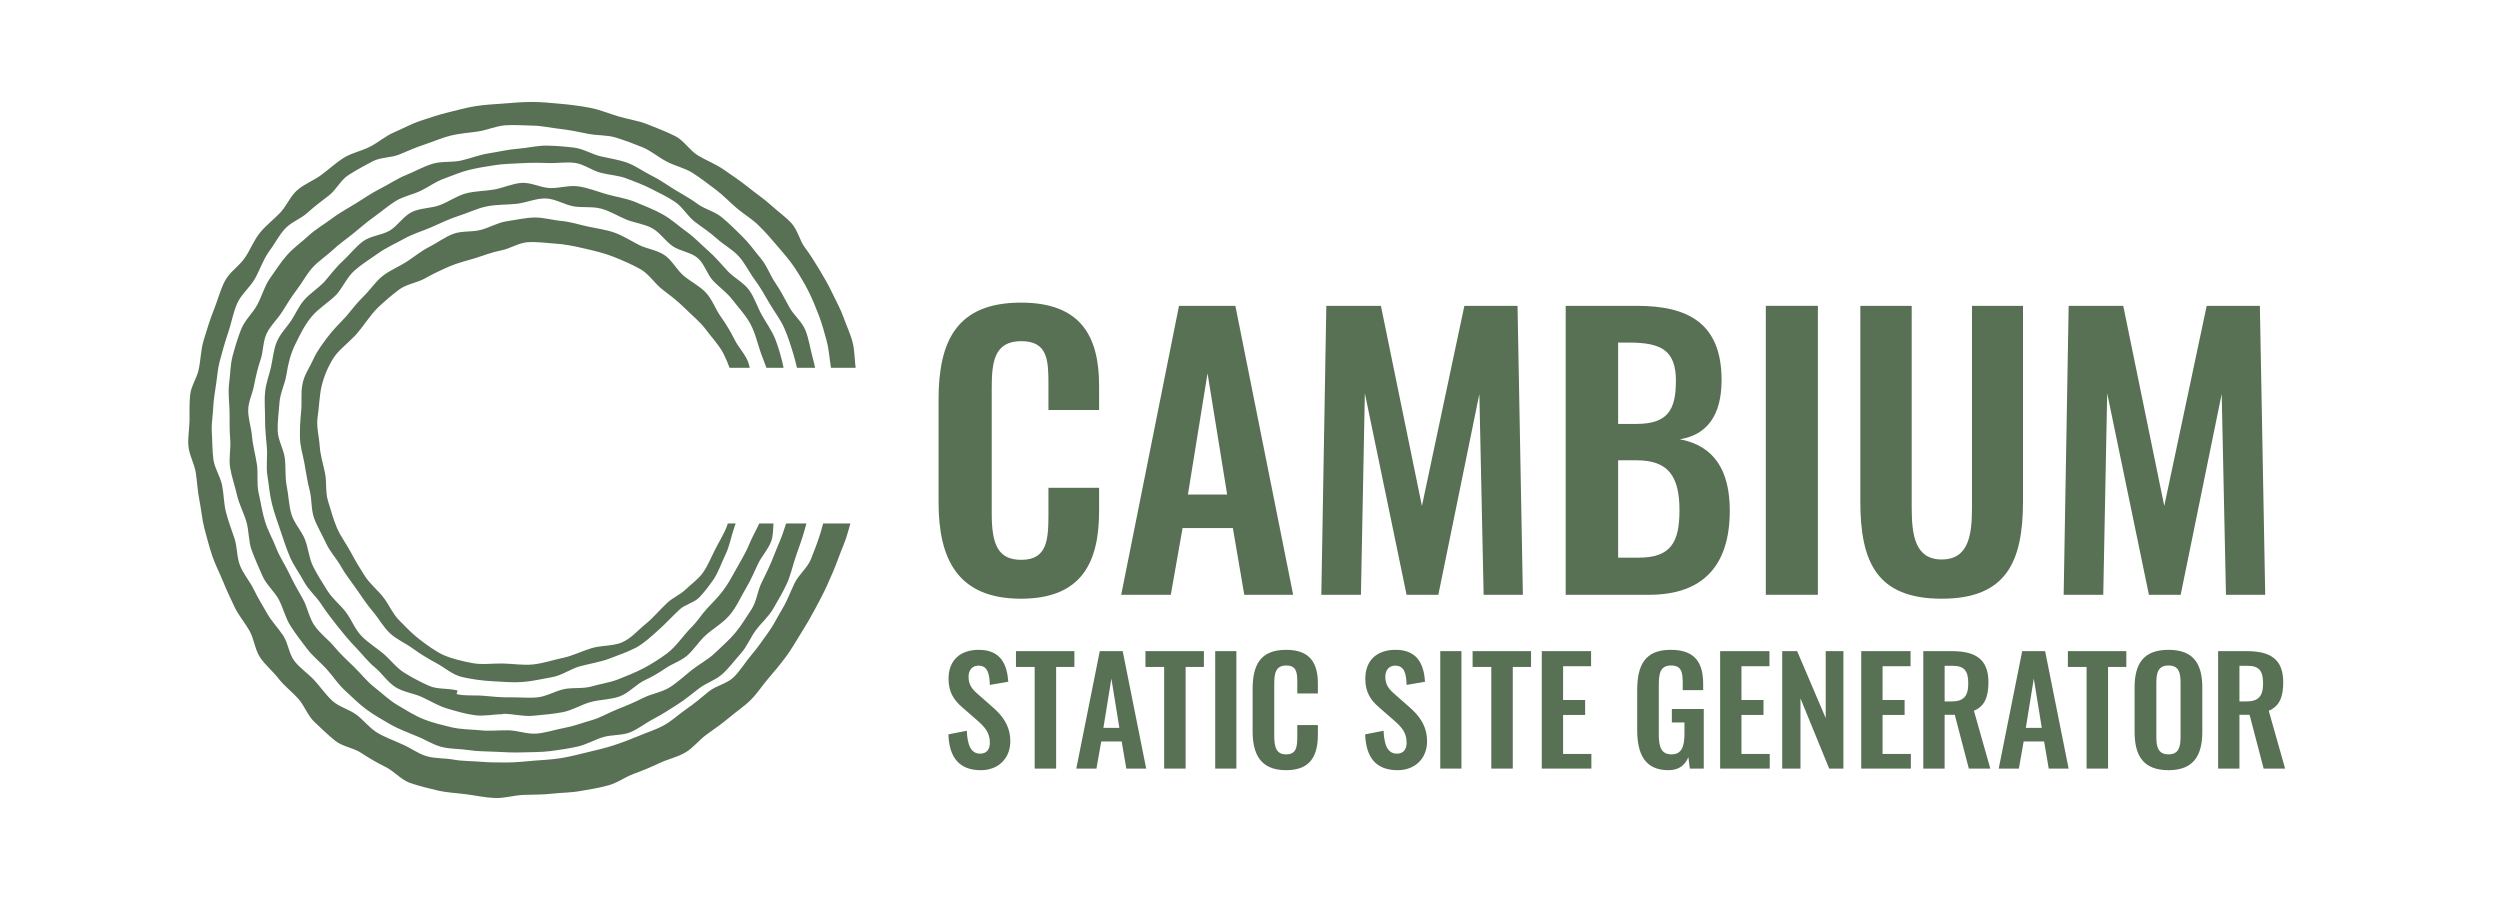
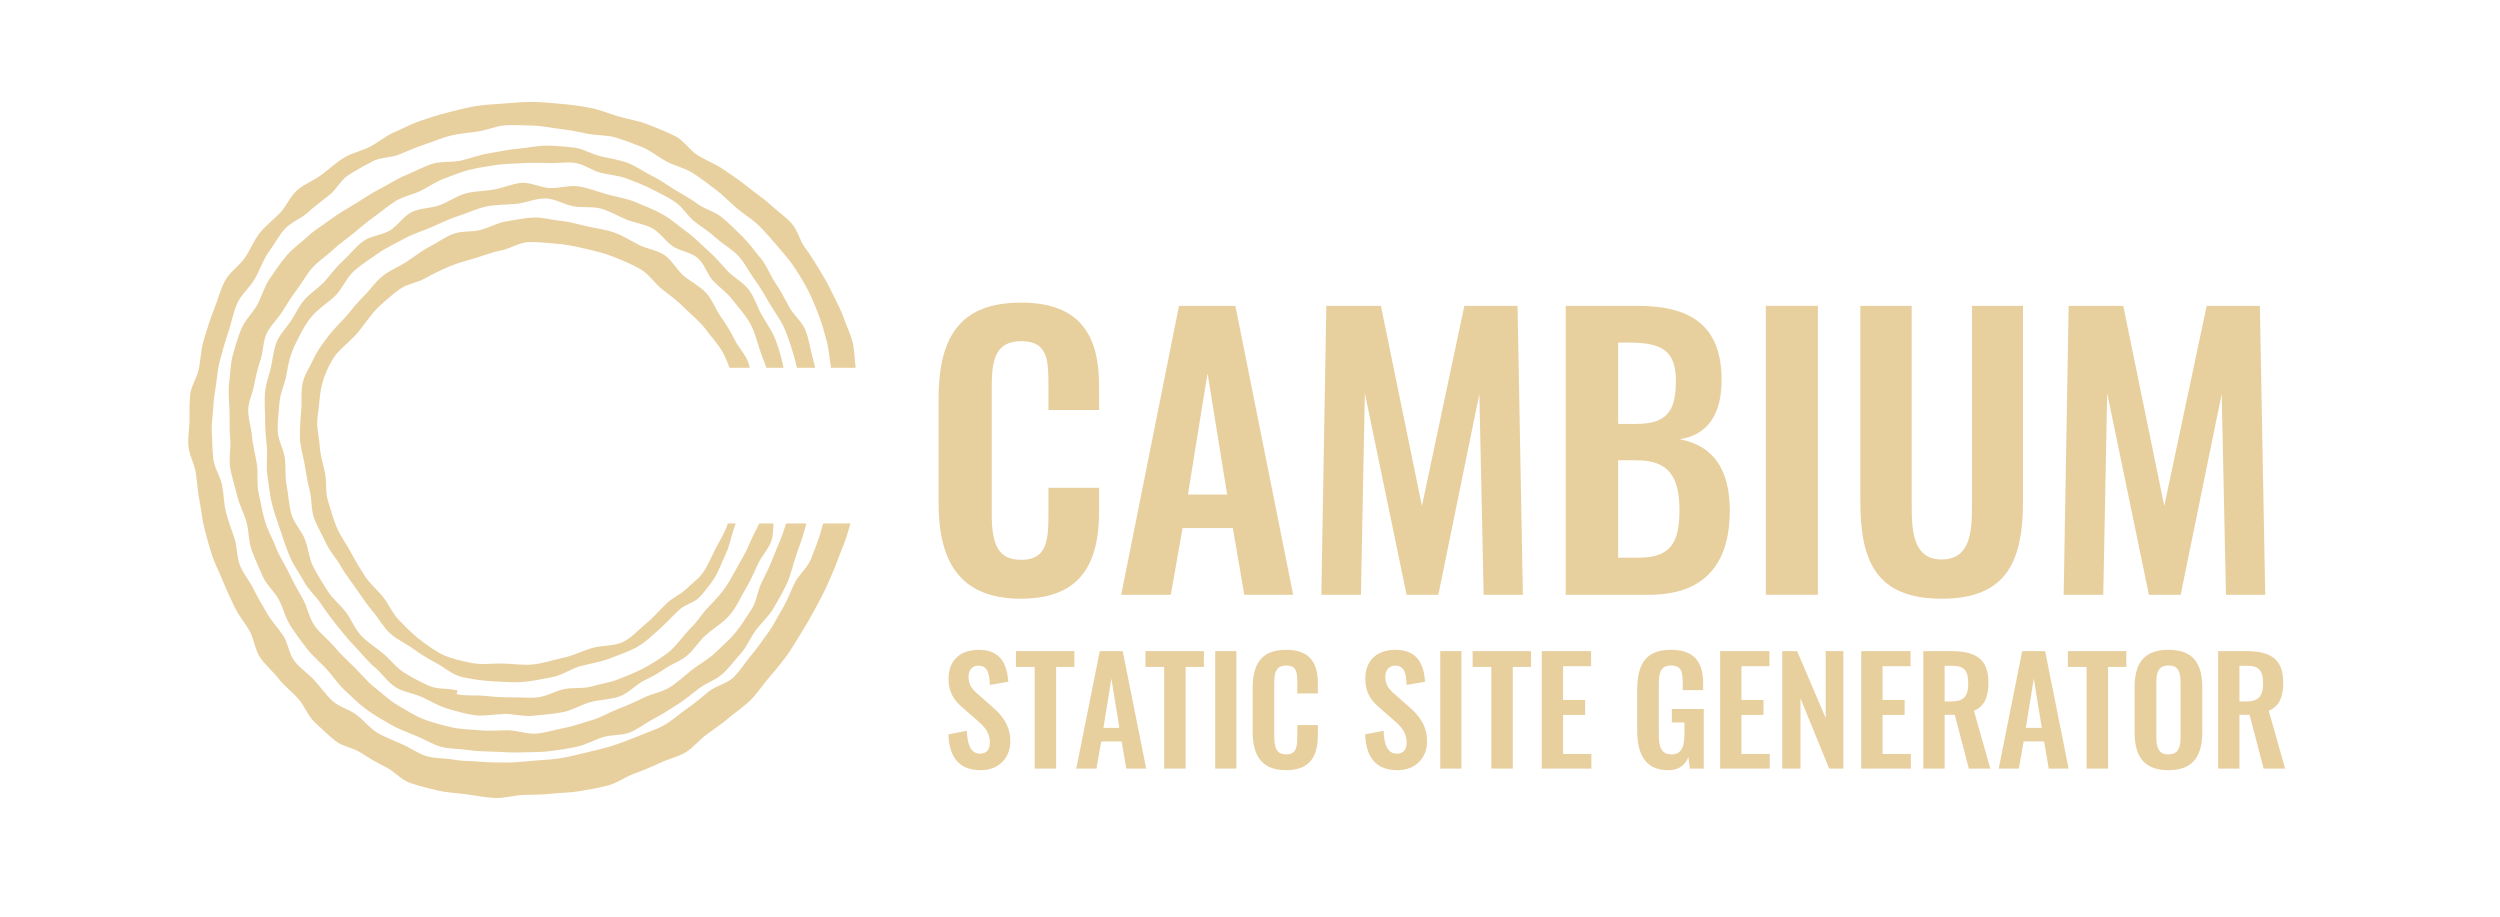
<svg xmlns="http://www.w3.org/2000/svg" id="Layer_1" data-name="Layer 1" viewBox="0 0 1500 550">
  <defs>
    <style>
      .cls-1 {
-         fill: #587054;
+         fill: #e8cf9e;
      }
    </style>
  </defs>
  <g>
-     <path class="cls-1" d="M563.142,301.435v-61.855c0-35.53,11.344-58.004,49.442-58.004,35.529,0,46.874,19.691,46.874,49.87v14.555h-30.394v-14.982c0-14.555-.214-26.326-16.267-26.326-16.267,0-17.765,12.414-17.765,28.252v75.127c0,18.835,3.853,27.824,17.765,27.824,15.625,0,16.267-12.2,16.267-27.61v-15.625h30.394v13.913c0,30.606-10.274,52.652-46.874,52.652-38.099,0-49.442-23.972-49.442-57.79Z" />
-     <path class="cls-1" d="M707.4,183.502h33.817l34.674,173.368h-29.322l-6.85-40.024h-30.179l-7.064,40.024h-29.751l34.674-173.368ZM736.294,296.727l-11.771-72.772-11.771,72.772h23.543Z" />
-     <path class="cls-1" d="M795.794,183.502h32.747l24.614,120.073,25.47-120.073h31.892l3.21,173.368h-23.544l-2.568-120.502-24.613,120.502h-19.05l-25.042-120.93-2.354,120.93h-23.758l2.997-173.368Z" />
+     <path class="cls-1" d="M563.143,301.435v-61.855c0-35.53,11.344-58.004,49.442-58.004,35.529,0,46.874,19.691,46.874,49.87v14.555h-30.394v-14.982c0-14.555-.214-26.326-16.267-26.326-16.267,0-17.765,12.414-17.765,28.252v75.127c0,18.835,3.853,27.824,17.765,27.824,15.625,0,16.267-12.2,16.267-27.61v-15.625h30.394v13.913c0,30.606-10.274,52.652-46.874,52.652-38.099,0-49.442-23.972-49.442-57.79Z" />
+     <path class="cls-1" d="M707.4,183.502h33.817l34.674,173.368h-29.322l-6.85-40.024h-30.179l-7.064,40.024h-29.751l34.674-173.368ZM736.295,296.727l-11.771-72.772-11.771,72.772h23.543Z" />
+     <path class="cls-1" d="M795.795,183.502h32.747l24.614,120.073,25.47-120.073h31.892l3.21,173.368h-23.544l-2.568-120.502-24.613,120.502h-19.05l-25.042-120.93-2.354,120.93h-23.758l2.997-173.368Z" />
    <path class="cls-1" d="M939.411,183.502h42.808c30.393,0,50.727,10.273,50.727,44.52,0,21.189-8.775,32.961-25.043,35.529,20.334,3.853,29.966,18.407,29.966,42.807,0,33.176-16.268,50.513-48.372,50.513h-50.085v-173.368ZM981.791,254.348c18.835,0,23.758-8.348,23.758-25.898,0-18.407-8.99-22.902-28.253-22.902h-6.421v48.801h10.916ZM983.075,334.61c19.263,0,24.613-8.989,24.613-28.467,0-20.547-6.849-29.965-25.684-29.965h-11.13v58.432h12.2Z" />
    <path class="cls-1" d="M1059.482,183.502h31.249v173.368h-31.249v-173.368Z" />
    <path class="cls-1" d="M1116.2,300.793v-117.291h30.821v120.93c0,16.48,1.927,31.249,17.98,31.249,16.267,0,18.192-14.769,18.192-31.249v-120.93h30.607v117.291c0,36.386-10.06,58.432-48.8,58.432-38.955,0-48.801-22.046-48.801-58.432Z" />
    <path class="cls-1" d="M1241.195,183.502h32.747l24.614,120.073,25.47-120.073h31.892l3.21,173.368h-23.544l-2.568-120.502-24.613,120.502h-19.05l-25.042-120.93-2.354,120.93h-23.758l2.997-173.368Z" />
  </g>
  <g>
    <path class="cls-1" d="M569.033,440.622l11.05-2.175c.348,8.352,2.349,13.746,8.004,13.746,4.09,0,5.83-2.784,5.83-6.612,0-6.09-3.133-9.483-7.744-13.485l-8.874-7.744c-5.047-4.35-8.179-9.223-8.179-17.053,0-11.137,6.96-17.401,18.185-17.401,13.225,0,16.966,8.875,17.662,19.142l-11.05,1.914c-.262-6.612-1.219-11.572-6.874-11.572-3.828,0-5.916,2.872-5.916,6.613,0,4.785,2.001,7.396,5.742,10.614l8.788,7.743c5.742,4.96,10.527,11.137,10.527,20.446,0,10.18-7.135,17.314-17.662,17.314-12.877,0-18.968-7.482-19.489-21.49Z" />
-     <path class="cls-1" d="M620.801,400.164h-11.224v-9.483h35.063v9.483h-10.963v60.991h-12.877v-60.991Z" />
+     <path class="cls-1" d="M620.802,400.164h-11.224v-9.483h35.063v9.483h-10.963v60.991h-12.877v-60.991Z" />
    <path class="cls-1" d="M659.868,390.681h13.747l14.095,70.475h-11.92l-2.784-16.27h-12.268l-2.871,16.27h-12.094l14.095-70.475ZM671.614,436.707l-4.785-29.582-4.786,29.582h9.571Z" />
    <path class="cls-1" d="M698.5,400.164h-11.224v-9.483h35.063v9.483h-10.963v60.991h-12.877v-60.991Z" />
    <path class="cls-1" d="M729.126,390.681h12.703v70.475h-12.703v-70.475Z" />
    <path class="cls-1" d="M751.574,438.621v-25.145c0-14.443,4.61-23.579,20.098-23.579,14.443,0,19.055,8.005,19.055,20.273v5.916h-12.355v-6.09c0-5.917-.087-10.702-6.612-10.702-6.612,0-7.222,5.047-7.222,11.485v30.539c0,7.656,1.566,11.31,7.222,11.31,6.352,0,6.612-4.96,6.612-11.224v-6.352h12.355v5.655c0,12.441-4.177,21.403-19.055,21.403-15.487,0-20.098-9.744-20.098-23.491Z" />
-     <path class="cls-1" d="M819.092,440.622l11.05-2.175c.348,8.352,2.349,13.746,8.004,13.746,4.09,0,5.83-2.784,5.83-6.612,0-6.09-3.133-9.483-7.744-13.485l-8.874-7.744c-5.047-4.35-8.179-9.223-8.179-17.053,0-11.137,6.96-17.401,18.185-17.401,13.225,0,16.966,8.875,17.662,19.142l-11.05,1.914c-.262-6.612-1.219-11.572-6.874-11.572-3.828,0-5.916,2.872-5.916,6.613,0,4.785,2.001,7.396,5.742,10.614l8.788,7.743c5.742,4.96,10.527,11.137,10.527,20.446,0,10.18-7.135,17.314-17.662,17.314-12.877,0-18.968-7.482-19.489-21.49Z" />
+     <path class="cls-1" d="M819.093,440.622l11.05-2.175c.348,8.352,2.349,13.746,8.004,13.746,4.09,0,5.83-2.784,5.83-6.612,0-6.09-3.133-9.483-7.744-13.485l-8.874-7.744c-5.047-4.35-8.179-9.223-8.179-17.053,0-11.137,6.96-17.401,18.185-17.401,13.225,0,16.966,8.875,17.662,19.142l-11.05,1.914c-.262-6.612-1.219-11.572-6.874-11.572-3.828,0-5.916,2.872-5.916,6.613,0,4.785,2.001,7.396,5.742,10.614l8.788,7.743c5.742,4.96,10.527,11.137,10.527,20.446,0,10.18-7.135,17.314-17.662,17.314-12.877,0-18.968-7.482-19.489-21.49Z" />
    <path class="cls-1" d="M864.161,390.681h12.703v70.475h-12.703v-70.475Z" />
    <path class="cls-1" d="M894.788,400.164h-11.224v-9.483h35.063v9.483h-10.963v60.991h-12.877v-60.991Z" />
    <path class="cls-1" d="M925.066,390.681h29.582v9.049h-16.793v20.273h13.226v8.961h-13.226v23.405h16.967v8.787h-29.756v-70.475Z" />
    <path class="cls-1" d="M982.316,437.925v-23.666c0-15.139,4.611-24.361,20.099-24.361,14.443,0,19.489,7.482,19.489,20.533v3.654h-12.268v-4.002c0-6.786-.696-10.789-7.048-10.789-6.786,0-7.309,5.481-7.309,11.92v29.495c0,7.309,1.393,11.92,7.657,11.92,6.177,0,7.743-4.872,7.743-12.529v-6.612h-7.569v-8.092h19.142v35.76h-8.352l-.87-6.873c-1.914,4.523-5.394,7.83-11.92,7.83-13.921,0-18.794-9.31-18.794-24.188Z" />
-     <path class="cls-1" d="M1032.085,390.681h29.582v9.049h-16.793v20.273h13.226v8.961h-13.226v23.405h16.967v8.787h-29.756v-70.475Z" />
+     <path class="cls-1" d="M1032.086,390.681h29.582v9.049h-16.793v20.273h13.226v8.961h-13.226v23.405h16.967v8.787h-29.756v-70.475Z" />
    <path class="cls-1" d="M1069.325,390.681h8.961l17.141,40.196v-40.196h10.614v70.475h-8.526l-17.227-42.11v42.11h-10.963v-70.475Z" />
    <path class="cls-1" d="M1116.745,390.681h29.582v9.049h-16.792v20.273h13.225v8.961h-13.225v23.405h16.966v8.787h-29.756v-70.475Z" />
    <path class="cls-1" d="M1153.984,390.681h16.966c14.095,0,22.1,4.524,22.1,18.706,0,8.44-2.088,14.356-8.701,17.054l9.832,34.715h-12.877l-8.44-32.279h-6.091v32.279h-12.789v-70.475ZM1170.863,420.872c7.396,0,10.093-3.22,10.093-10.789,0-7.135-2.001-10.614-9.396-10.614h-4.786v21.403h4.09Z" />
    <path class="cls-1" d="M1213.322,390.681h13.747l14.095,70.475h-11.92l-2.784-16.27h-12.268l-2.871,16.27h-12.094l14.095-70.475ZM1225.068,436.707l-4.785-29.582-4.786,29.582h9.571Z" />
    <path class="cls-1" d="M1251.954,400.164h-11.224v-9.483h35.063v9.483h-10.963v60.991h-12.877v-60.991Z" />
    <path class="cls-1" d="M1280.754,439.056v-26.449c0-14.27,5.22-22.709,20.358-22.709,15.053,0,20.273,8.44,20.273,22.709v26.449c0,14.182-5.22,23.057-20.273,23.057-15.226,0-20.358-8.787-20.358-23.057ZM1308.334,442.101v-32.453c0-5.916-.957-10.354-7.222-10.354s-7.308,4.438-7.308,10.354v32.453c0,5.83.957,10.528,7.308,10.528,6.265,0,7.222-4.698,7.222-10.528Z" />
    <path class="cls-1" d="M1330.87,390.681h16.966c14.095,0,22.1,4.524,22.1,18.706,0,8.44-2.088,14.356-8.701,17.054l9.832,34.715h-12.877l-8.44-32.279h-6.09v32.279h-12.79v-70.475ZM1347.749,420.872c7.396,0,10.093-3.22,10.093-10.789,0-7.135-2.001-10.614-9.396-10.614h-4.785v21.403h4.089Z" />
  </g>
  <path class="cls-1" d="M492.38,319.501c-1.676,5.393-3.711,10.772-5.818,15.994-2.113,5.237-7.162,9.127-9.685,14.16-2.531,5.05-4.309,10.402-7.228,15.214-2.93,4.831-5.336,9.979-8.633,14.538-3.313,4.58-6.493,9.294-10.151,13.567-3.678,4.295-6.644,9.381-10.646,13.331-4.025,3.973-10.662,5.051-14.989,8.64-4.353,3.61-8.558,7.157-13.19,10.344-4.657,3.204-8.751,7.14-13.664,9.882-4.932,2.752-10.351,4.301-15.515,6.551-4.982,2.05-9.931,3.934-15.085,5.614-5.13,1.672-10.32,2.791-15.578,4.074-5.248,1.281-10.378,2.614-15.714,3.486-5.337.873-10.635,1.055-16.018,1.499-5.393.444-10.644,1.091-16.043,1.083-5.412-.008-10.717.053-16.094-.431-5.388-.485-10.813-.284-16.125-1.269-5.314-.985-11.044-.549-16.239-2.055-5.181-1.502-9.698-5.124-14.719-7.166-4.961-2.345-10.219-4.106-14.884-6.93-4.681-2.834-8.09-7.484-12.467-10.762-4.37-3.273-10.341-4.628-14.401-8.306-4.041-3.661-7.162-8.382-10.889-12.406-3.703-3.997-8.536-7.175-11.923-11.493-3.362-4.285-3.74-10.775-6.787-15.341-3.024-4.532-6.905-8.479-9.612-13.252-2.689-4.742-5.605-9.376-7.975-14.321-2.358-4.919-6.234-9.259-8.271-14.346-2.03-5.069-1.625-11.08-3.331-16.281-1.704-5.194-3.696-10.287-5.07-15.579-1.376-5.296-1.307-10.873-2.348-16.234-1.044-5.378-4.561-10.346-5.262-15.756-.705-5.439-.594-11.007-.947-16.444-.3-4.719.593-9.46.823-14.161.232-4.715.938-9.338,1.679-13.993.741-4.657.971-9.416,2.196-13.971,1.533-5.851,3.169-11.708,5.129-17.432,1.964-5.735,2.955-11.944,5.388-17.47,2.445-5.554,7.756-9.692,10.715-14.952,2.973-5.285,4.825-11.23,8.357-16.135,3.33-4.424,5.87-9.604,9.559-13.665,3.717-4.093,9.618-6.037,13.663-9.754,4.067-3.737,8.414-6.957,12.775-10.306,4.377-3.362,7.021-9.225,11.657-12.187,4.649-2.97,9.614-5.701,14.485-8.261,4.883-2.566,11.232-2.068,16.3-4.215,5.08-2.151,10.045-4.305,15.272-6.026,5.241-1.725,10.258-4.011,15.609-5.295,5.366-1.288,10.865-1.586,16.302-2.421,5.455-.839,10.714-3.301,16.202-3.676,5.507-.376,11.072.086,16.572.185,5.518.099,10.925,1.403,16.396,1.988,5.576.671,11.014,1.708,16.51,2.889,5.488,1.179,11.454.625,16.823,2.295,5.359,1.667,10.727,3.637,15.93,5.775,5.19,2.133,9.598,6.027,14.594,8.611,4.921,2.68,10.889,3.795,15.676,6.901,4.723,3.064,9.283,6.597,13.833,9.994,4.535,3.386,8.451,7.648,12.771,11.285,4.238,3.519,9.021,6.358,12.774,10.051,3.914,3.852,7.58,7.964,10.977,12.011,3.513,4.186,7.266,8.296,10.237,12.698,3.037,4.501,5.895,9.294,8.378,14.03,2.503,4.774,4.561,9.954,6.514,14.975,1.94,4.988,3.388,10.334,4.796,15.574,1.381,5.136,1.709,10.655,2.591,16.041.01.063.017.126.028.189h14.803c-.705-5.064-.569-10.259-1.798-15.145-1.317-5.234-3.719-10.128-5.499-15.171-1.79-5.073-4.476-9.701-6.745-14.563-2.266-4.857-4.951-9.372-7.706-14.003-2.729-4.587-5.537-9.011-8.755-13.359-3.162-4.273-4.259-10.347-7.904-14.374-3.554-3.927-8.153-7.086-12.175-10.765-4.345-4.032-9.384-7.297-13.977-11.027-4.606-3.74-9.567-6.971-14.403-10.369-4.858-3.414-10.46-5.511-15.53-8.543-5.098-3.048-8.546-9.104-13.837-11.727-5.321-2.638-10.98-4.845-16.476-7.014-5.519-2.179-11.585-3.024-17.26-4.691-5.684-1.67-11.282-4.087-17.101-5.204-5.805-1.114-11.815-1.905-17.733-2.428-5.628-.499-11.399-1.108-17.071-1.126-5.649-.018-11.426.485-17.08.935-5.632.448-11.442.677-17.042,1.581-5.578.9-11.174,2.471-16.683,3.815-5.491,1.339-10.953,3.21-16.339,4.981-5.37,1.766-10.403,4.634-15.633,6.821-5.217,2.181-9.573,6.124-14.613,8.715-5.029,2.585-10.882,3.654-15.699,6.638-4.806,2.978-8.964,6.932-13.524,10.299-4.547,3.357-10.207,5.417-14.473,9.152-4.25,3.721-6.447,9.627-10.383,13.715-3.914,4.065-8.487,7.494-12.056,11.913-3.541,4.384-5.536,9.813-8.705,14.539-3.346,5.221-9.451,8.847-12.296,14.378-2.833,5.511-4.335,11.762-6.687,17.523-2.343,5.738-4.041,11.752-5.922,17.68-1.876,5.913-1.769,12.322-3.202,18.367-1.175,4.958-4.407,9.495-4.971,14.553-.563,5.054-.366,10.212-.396,15.306-.03,5.089-1.11,10.3-.686,15.37.436,5.588,3.709,10.884,4.49,16.45.779,5.555,1.077,11.147,2.194,16.651,1.116,5.501,1.5,11.173,2.948,16.595,1.449,5.427,2.859,10.897,4.635,16.217,1.78,5.331,4.452,10.345,6.555,15.539,2.111,5.213,4.477,10.289,6.908,15.335,2.442,5.069,6.182,9.377,8.942,14.249,2.774,4.897,3.211,11.203,6.3,15.871,3.106,4.694,7.708,8.35,11.127,12.782,3.438,4.455,8.019,7.847,11.767,12.007,3.764,4.178,5.657,10.148,9.729,13.997,4.082,3.86,8.184,7.866,12.571,11.364,4.386,3.498,10.837,4.138,15.52,7.243,4.836,3.153,9.56,5.968,14.665,8.462,5.163,2.523,9.216,7.631,14.599,9.521,5.404,1.898,11.119,3.267,16.69,4.569,5.568,1.302,11.429,1.516,17.107,2.264,5.668.747,11.376,2.001,17.098,2.239,5.717.238,11.464-1.634,17.179-1.863,5.727-.229,11.454-.077,17.124-.733,5.709-.661,11.531-.572,17.125-1.623,5.55-.868,11.131-1.908,16.533-3.313,5.425-1.411,10.15-5.043,15.402-6.966,5.254-1.924,10.337-4.027,15.396-6.432,5.047-2.4,10.763-3.538,15.593-6.387,4.81-2.837,8.326-7.64,12.898-10.893,4.548-3.236,9.057-6.382,13.348-10.001,4.267-3.599,8.961-6.676,12.951-10.625,3.968-3.926,6.947-8.719,10.621-12.962,3.655-4.221,7.173-8.448,10.515-12.955,3.327-4.486,5.998-9.305,8.994-14.047,2.984-4.723,5.735-9.446,8.371-14.396,2.627-4.932,5.264-9.739,7.525-14.869,2.254-5.114,4.548-10.116,6.418-15.401,1.865-5.269,4.315-10.304,5.778-15.716.502-1.856,1.047-3.703,1.588-5.552h-16.34c-.472,1.826-.965,3.642-1.52,5.426ZM476.164,212.952c.755,2.539,1.41,5.12,1.995,7.729h10.913c-.455-2.089-.942-4.166-1.505-6.22-1.492-5.444-2.24-11.176-4.332-16.365-2.102-5.215-7.079-9.034-9.745-13.976-2.661-4.933-5.146-9.796-8.326-14.444-3.159-4.616-4.986-10.228-8.615-14.547-3.594-4.277-6.875-9.011-10.889-12.983-3.969-3.927-8.027-7.983-12.368-11.597-4.214-3.645-10.249-4.885-14.597-8.104-4.468-3.308-9.239-5.809-13.861-8.645-4.721-2.897-9.065-6.082-13.961-8.464-4.955-2.411-9.41-5.847-14.56-7.706-5.151-1.859-10.641-2.583-16.001-3.867-5.289-1.266-10.338-4.505-15.846-5.187-5.362-.664-11.019-1.117-16.602-1.206-5.716-.055-11.536,1.485-17.331,1.893-5.714.402-11.361,1.851-17.095,2.705-5.678.846-11.055,3.056-16.695,4.346-5.605,1.282-11.832.27-17.346,1.993-5.496,1.717-10.615,4.656-15.966,6.812-5.346,2.154-10.121,5.48-15.268,8.074-5.15,2.596-9.804,5.84-14.7,8.877-4.901,3.04-9.928,5.686-14.52,9.169-4.59,3.483-9.668,6.331-13.895,10.258-4.214,3.915-9.109,7.296-12.908,11.654-3.77,4.325-6.975,9.27-10.283,14.032-3.261,4.696-4.713,10.54-7.475,15.663-2.702,5.013-7.46,9.166-9.635,14.589-2.059,5.118-3.673,10.582-5.128,15.927-1.452,5.332-1.401,11.072-2.129,16.56-.726,5.467.093,10.955.207,16.509.193,5.618-.141,11.25.413,16.905.549,5.605-.949,11.545-.046,17.145.897,5.57,2.888,11.031,4.132,16.555,1.242,5.513,4.068,10.634,5.654,16.061,1.588,5.432,1.179,11.556,3.109,16.861,1.938,5.325,4.309,10.584,6.59,15.739,2.296,5.188,7.121,9.143,9.762,14.118,2.663,5.015,3.891,10.821,6.904,15.576,3.039,4.798,6.548,9.3,9.942,13.789,3.424,4.53,7.983,8.065,11.765,12.235,3.811,4.202,6.889,9.081,11.062,12.873,4.19,3.808,8.197,7.951,12.749,11.297,4.549,3.343,9.55,6.19,14.459,9.025,4.869,2.813,10.279,4.697,15.501,6.964,5.121,1.912,9.887,5.187,15.162,6.556,5.283,1.371,11.002,1.097,16.395,1.934,5.387.836,10.873.69,16.326,1.005,5.439.315,10.852.544,16.314.352,5.444-.191,10.92-.079,16.343-.761,5.405-.68,10.817-1.53,16.158-2.687,5.325-1.153,10.159-4.054,15.378-5.67,5.206-1.612,11.274-.868,16.333-2.928,5.048-2.056,9.442-5.709,14.302-8.2,4.851-2.487,9.372-5.529,13.994-8.438,4.613-2.903,8.732-6.423,13.075-9.736,4.332-3.304,10.063-4.987,14.086-8.687,4.006-3.685,7.316-8.213,10.976-12.28,3.636-4.042,5.642-9.399,8.896-13.807,3.224-4.366,7.512-8.006,10.322-12.721,2.899-5.078,6.001-10.118,8.412-15.458,2.402-5.321,3.546-11.185,5.5-16.715,1.945-5.504,3.942-10.995,5.478-16.654.235-.867.463-1.736.693-2.605h-12.157c-.31.836-.602,1.675-.85,2.524-1.685,5.761-4.323,11.118-6.455,16.689-2.147,5.612-4.728,10.865-7.359,16.214-2.595,5.091-3.005,11.366-6.095,16.049-3.138,4.756-6.131,9.795-9.728,14.121-3.634,4.37-8.107,8.163-12.158,12.085-4.076,3.947-9.319,6.619-13.764,10.102-4.461,3.496-8.595,7.488-13.373,10.508-4.788,3.026-10.799,3.794-15.852,6.332-5.062,2.542-10.114,4.716-15.387,6.758-5.283,2.046-10.13,5.098-15.571,6.632-5.455,1.538-10.791,3.622-16.349,4.636-5.579,1.018-11.136,2.948-16.763,3.427-5.653.481-11.439-1.906-17.084-1.98-5.674-.074-11.348.622-16.956-.022-5.838-.548-11.78-.483-17.291-1.843-5.646-1.393-11.491-2.726-16.785-4.899-5.341-2.192-10.379-5.436-15.351-8.347-4.955-2.901-9.175-7.068-13.754-10.609-4.528-3.502-8.057-8.122-12.207-12.178-4.089-3.997-8.308-7.821-12.02-12.286-3.655-4.398-8.599-7.92-11.88-12.707-3.237-4.723-4.128-10.958-6.991-15.996-2.834-4.987-5.645-9.917-8.104-15.152-2.444-5.203-5.801-10.001-7.866-15.389-2.063-5.381-5.04-10.506-6.717-16.012-1.683-5.528-2.503-11.343-3.788-16.936-1.298-5.648-.176-11.697-1.06-17.349-.898-5.744-2.484-11.277-2.946-16.962-.489-5.135-2.271-10.209-2.256-15.334.014-5.149,2.639-9.971,3.528-15.053,1.048-5.256,2.167-10.253,3.893-15.291,1.729-5.048,1.357-10.964,3.686-15.774,2.32-4.793,6.55-8.596,9.385-13.135,2.821-4.517,5.582-9.05,8.834-13.297,3.243-4.235,5.727-9.16,9.321-13.108,3.6-3.955,8.273-6.894,12.146-10.543,3.908-3.682,8.335-6.675,12.439-10.026,4.179-3.412,8.177-6.903,12.476-9.953,4.428-3.142,8.464-6.712,12.927-9.448,4.586-2.756,9.976-3.721,14.704-5.961,4.8-2.274,9.057-5.567,14.024-7.328,4.968-1.762,9.839-3.97,14.995-5.239,5.083-1.252,10.34-2.109,15.626-2.901,5.328-.832,10.723-.86,16.029-1.176,5.375-.32,10.713-.298,16.033-.081,5.369.22,10.908-.849,16.187-.072,5.302.78,10.003,4.529,15.181,5.88,5.169,1.348,10.655,1.544,15.668,3.47,4.968,1.909,10.051,3.747,14.833,6.232,4.705,2.446,9.666,4.748,14.159,7.76,4.389,2.942,7.243,8.073,11.4,11.564,4.498,3.5,9.337,6.487,13.49,10.299,4.2,3.856,9.54,6.598,13.334,10.766,3.837,4.214,6.29,9.614,9.657,14.139,3.397,4.564,6.105,9.514,8.968,14.387,2.874,4.891,6.443,9.415,8.723,14.608,2.27,5.171,3.976,10.619,5.601,16.082ZM459.849,220.68h10.29c-1.138-5.817-2.858-11.54-4.885-16.965-2.042-5.271-5.462-9.881-8.186-14.733-2.751-4.901-4.375-10.606-7.718-15.086-3.351-4.492-8.905-7.169-12.746-11.246-3.842-4.078-7.333-8.431-11.56-12.102-4.238-3.681-8.079-7.879-12.598-11.158-4.88-3.513-9.416-7.675-14.537-10.602-5.21-2.977-10.957-5.117-16.398-7.434-5.5-2.342-11.566-3.143-17.283-4.756-5.721-1.614-11.335-3.947-17.254-4.776-5.531-.832-11.337,1.208-17.042,1.011-5.595-.193-11.305-3.506-16.993-3.103-5.593.396-11.035,3.051-16.647,4.008-5.537.944-11.379.858-16.866,2.335-5.434,1.462-10.233,5.036-15.552,7.008-5.285,1.959-11.599,1.657-16.706,4.106-5.089,2.44-8.412,8.205-13.26,11.119-4.842,2.91-11.529,3.098-16.067,6.468-4.537,3.369-8.098,8.121-12.268,11.936-4.167,3.813-7.523,8.463-11.26,12.709-3.927,3.875-8.303,6.713-11.482,10.22-3.65,4.026-5.517,8.92-8.259,12.924-2.906,4.243-6.569,7.878-8.554,12.671-1.837,4.434-2.266,9.534-3.397,14.925-.959,4.57-3.039,9.366-3.544,14.934-.593,5.526.026,11.199-.03,16.835-.055,5.564.629,11.11,1.078,16.721.445,5.555-.58,11.345.341,16.89.914,5.507,1.319,11.27,2.685,16.71,1.362,5.425,3.332,10.828,5.125,16.131,1.795,5.309,3.54,10.786,5.749,15.917,2.221,5.158,5.758,9.789,8.379,14.711,2.644,4.965,7.237,8.724,10.27,13.392,3.07,4.724,6.439,9.029,9.888,13.389,3.499,4.423,6.966,8.624,10.836,12.609,3.929,4.047,7.265,8.535,11.555,12.065,4.35,3.58,7.583,8.814,12.282,11.795,4.744,3.009,10.869,3.659,15.947,5.987,5.081,2.33,9.934,5.364,15.326,6.941,5.328,1.558,10.834,3.194,16.443,3.948,5.458.734,11.178-.578,16.882-.668.091-.001-.051-.216.269-.185,5.85-.001,11.8,1.748,17.726,1.179,5.837-.561,11.873-1.038,17.71-2.13,5.779-1.081,11.102-4.521,16.811-6.102,5.68-1.573,12.006-1.376,17.549-3.425,5.542-2.048,9.779-7.268,15.115-9.772,4.486-2.048,8.468-4.451,12.531-7.203,4.048-2.742,9.014-4.213,12.729-7.459,3.682-3.218,6.405-7.472,9.845-10.995,4.701-4.696,10.998-7.958,15.385-12.97,4.367-4.989,7.009-11.364,10.455-17.137,2.625-4.46,4.633-9.189,6.839-13.897,2.195-4.684,6.121-8.682,7.913-13.563,1.222-3.329,1.117-7.086,1.378-10.732h-8.531c-1.854,4.112-4.209,8.04-5.898,12.191-2.37,5.827-5.683,11.022-8.696,16.506-2.308,4.226-4.494,8.146-7.351,11.883-2.88,3.768-6.14,7-9.39,10.479-3.217,3.443-5.687,7.588-9.085,10.953-5.213,5.159-9.293,11.779-15.122,16.133-4.197,3.031-8.974,6.192-14.04,8.807-4.685,2.418-9.909,4.577-15.138,6.597-4.989,1.927-10.593,2.714-15.907,4.242-5.203,1.496-11.02.512-16.377,1.591-5.367,1.081-10.346,4.275-15.712,4.904-5.503.645-11.039-.089-16.373.044-5.616.14-10.981-.456-16.218-.925-5.693-.51-11.347.245-16.349-1.037-.092-.024.859-2.013.561-2.131-5.439-1.534-11.945-.529-17.034-2.815-5.122-2.301-10.304-4.989-15.052-7.98-4.73-2.979-8.216-7.89-12.555-11.482-4.296-3.556-9.218-6.566-13.111-10.651-3.844-4.034-5.823-9.704-9.256-14.187-3.389-4.425-8.038-7.997-11.009-12.793-2.938-4.744-6.067-9.508-8.579-14.552-2.491-5.002-2.852-10.979-4.908-16.216-2.046-5.211-6.487-9.645-8.085-15.027-1.597-5.377-1.676-11.232-2.81-16.72-1.137-5.504-.491-11.254-1.147-16.808-.659-5.592-4.154-10.992-4.308-16.574-.156-5.637.701-11.373,1.078-16.936.382-5.632,3.181-10.964,4.126-16.454,1.05-6.986,2.597-12.947,5.331-18.493,2.907-5.897,5.691-11.743,9.951-16.794,4.075-4.832,9.941-8.261,14.744-13.042,3.918-4.438,6.349-10.427,10.766-14.366,4.416-3.938,9.589-7.096,14.42-10.517,4.83-3.42,10.331-5.803,15.494-8.69,5.172-2.892,10.855-4.537,16.278-6.877,5.451-2.351,10.665-4.987,16.287-6.763,5.674-1.792,11.066-4.514,16.826-5.702,5.841-1.204,11.853-.985,17.693-1.55,5.949-.575,11.838-3.368,17.693-3.26,5.986.111,11.636,3.994,17.422,4.84,5.318.746,10.948-.101,16.196,1.343,5.177,1.425,9.84,4.43,14.879,6.483,4.978,2.028,10.705,2.594,15.481,5.186,4.731,2.569,7.882,7.717,12.35,10.793,4.443,3.058,10.874,3.577,14.993,7.09,4.112,3.507,5.599,9.811,9.325,13.725,3.732,3.921,8.247,7.032,11.528,11.316,3.296,4.303,7.065,8.29,9.841,12.911,3.296,5.327,4.719,11.399,6.601,17.231,1.153,3.573,2.694,7.089,3.941,10.696ZM192.787,232.514c1.405-6.415,3.81-12.076,7.222-17.58,2.735-4.412,7.746-8.142,13.008-13.524,5.019-5.441,8.867-12.224,14.032-17.145,3.979-3.703,8.252-7.469,12.68-10.698,4.399-3.207,10.559-3.851,15.313-6.557,4.741-2.699,9.596-4.982,14.604-7.152,5.02-2.174,10.252-3.356,15.453-4.965,5.239-1.621,10.216-3.633,15.549-4.647,5.401-1.027,10.51-4.553,15.915-4.924,5.493-.377,11.142.505,16.543.841,5.826.338,11.79,1.593,17.669,2.968,5.7,1.334,11.653,2.674,17.239,4.903,5.463,2.179,11.118,4.56,16.32,7.519,5.137,2.923,8.504,8.617,13.24,12.228,4.72,3.599,9.329,7.102,13.508,11.314,4.193,4.226,8.959,7.887,12.462,12.658,3.526,4.802,7.915,9.244,10.595,14.524,1.361,2.682,2.543,5.517,3.6,8.402h12.114c-.18-.751-.363-1.5-.563-2.239-1.538-5.397-6.05-9.598-8.477-14.546-2.453-5-5.252-9.527-8.448-14.057-3.204-4.54-5.008-10.169-8.792-14.223-3.801-4.072-9.089-6.551-13.307-10.12-4.278-3.621-6.988-9.299-11.519-12.389-4.553-3.156-10.637-3.716-15.432-6.181-4.903-2.521-9.493-5.509-14.593-7.33-5.17-1.846-10.607-2.493-15.922-3.645-5.346-1.159-10.557-2.905-15.991-3.387-5.436-.483-10.957-2.221-16.421-2.052-5.446.169-10.964,1.469-16.379,2.26-5.388.787-10.336,3.822-15.635,5.2-5.269,1.371-11.33.428-16.454,2.359-5.095,1.92-9.62,5.45-14.516,7.899-4.871,2.437-9.06,6.058-13.679,8.995-4.596,2.923-9.832,4.955-14.124,8.35-4.271,3.379-7.3,8.161-11.217,11.986-3.895,3.803-7.198,8.06-10.69,12.281-3.867,4.151-7.772,7.897-10.977,12.196-3.316,4.448-6.55,8.654-8.802,13.714-2.146,4.82-5.687,9.551-6.548,15.335-.909,5.183-.142,10.602-.677,15.774-.54,5.228-.811,10.434-.729,15.651.083,5.208,1.727,10.163,2.671,15.359,1.03,5.424,1.688,10.88,3.145,16.247,1.45,5.342.774,11.411,2.641,16.635,1.868,5.225,4.908,10.088,7.187,15.132,2.289,5.066,6.324,9.231,9.023,14.052,2.719,4.859,6.197,9.077,9.326,13.623,3.159,4.59,6.142,9.091,9.712,13.295,3.605,4.246,6.261,9.275,10.278,13.06,4.047,3.813,9.353,5.962,13.812,9.237,4.466,3.28,9.021,5.972,13.892,8.642,5.096,2.611,9.704,7.116,15.791,8.47,5.624,1.252,11.741,2.147,17.903,2.462,5.836.299,12.027.913,18.089.485,5.92-.417,11.935-1.911,17.833-2.916,5.946-1.013,11.185-5.063,16.872-6.568,5.948-1.574,11.841-2.478,17.237-4.471,5.951-2.198,11.539-4.242,16.469-6.795,5.033-2.844,9.134-6.782,13.52-10.699,4.298-3.84,8.214-8.183,12.492-12.147,3.263-3.006,8.569-3.949,11.683-7.139,3.096-3.172,5.863-6.937,8.452-10.602,3.036-4.432,4.844-10.079,7.415-15.389,2.403-4.962,3.266-10.685,5.188-16.116.271-.766.543-1.53.814-2.293h-4.718c-.123.445-.257.887-.418,1.319-1.925,5.162-4.94,9.814-7.236,14.393-2.599,5.183-4.699,10.379-7.579,14.243-2.751,3.65-6.632,6.365-9.902,9.513-3.278,3.156-7.779,4.998-11.11,8.068-4.608,4.277-8.423,9.037-13.03,12.748-4.807,3.872-8.875,8.925-14.579,11.236-5.35,2.117-11.989,1.539-18.014,3.343-5.662,1.696-11.136,4.569-17.153,5.817-5.892,1.222-11.766,3.269-17.777,3.902-6.068.639-12.227-.433-18.192-.554-6.165-.125-12.436.877-18.247-.235-6.07-1.162-12.338-2.582-17.744-5.021-4.765-2.303-9.509-5.811-14.145-9.333-4.26-3.237-8.18-7.422-12.227-11.514-3.806-3.847-5.947-9.346-9.48-13.806-3.395-4.286-7.88-7.86-10.948-12.586-3.004-4.627-5.855-9.437-8.476-14.369-2.61-4.912-6.138-9.483-8.302-14.583-2.19-5.162-3.622-10.688-5.284-15.925-1.71-5.389-.73-11.355-1.806-16.697-1.126-5.59-2.855-10.83-3.2-16.223-.367-5.732-1.992-11.408-1.376-16.746,1.076-7.291,1.199-13.405,2.326-18.551Z" />
</svg>
